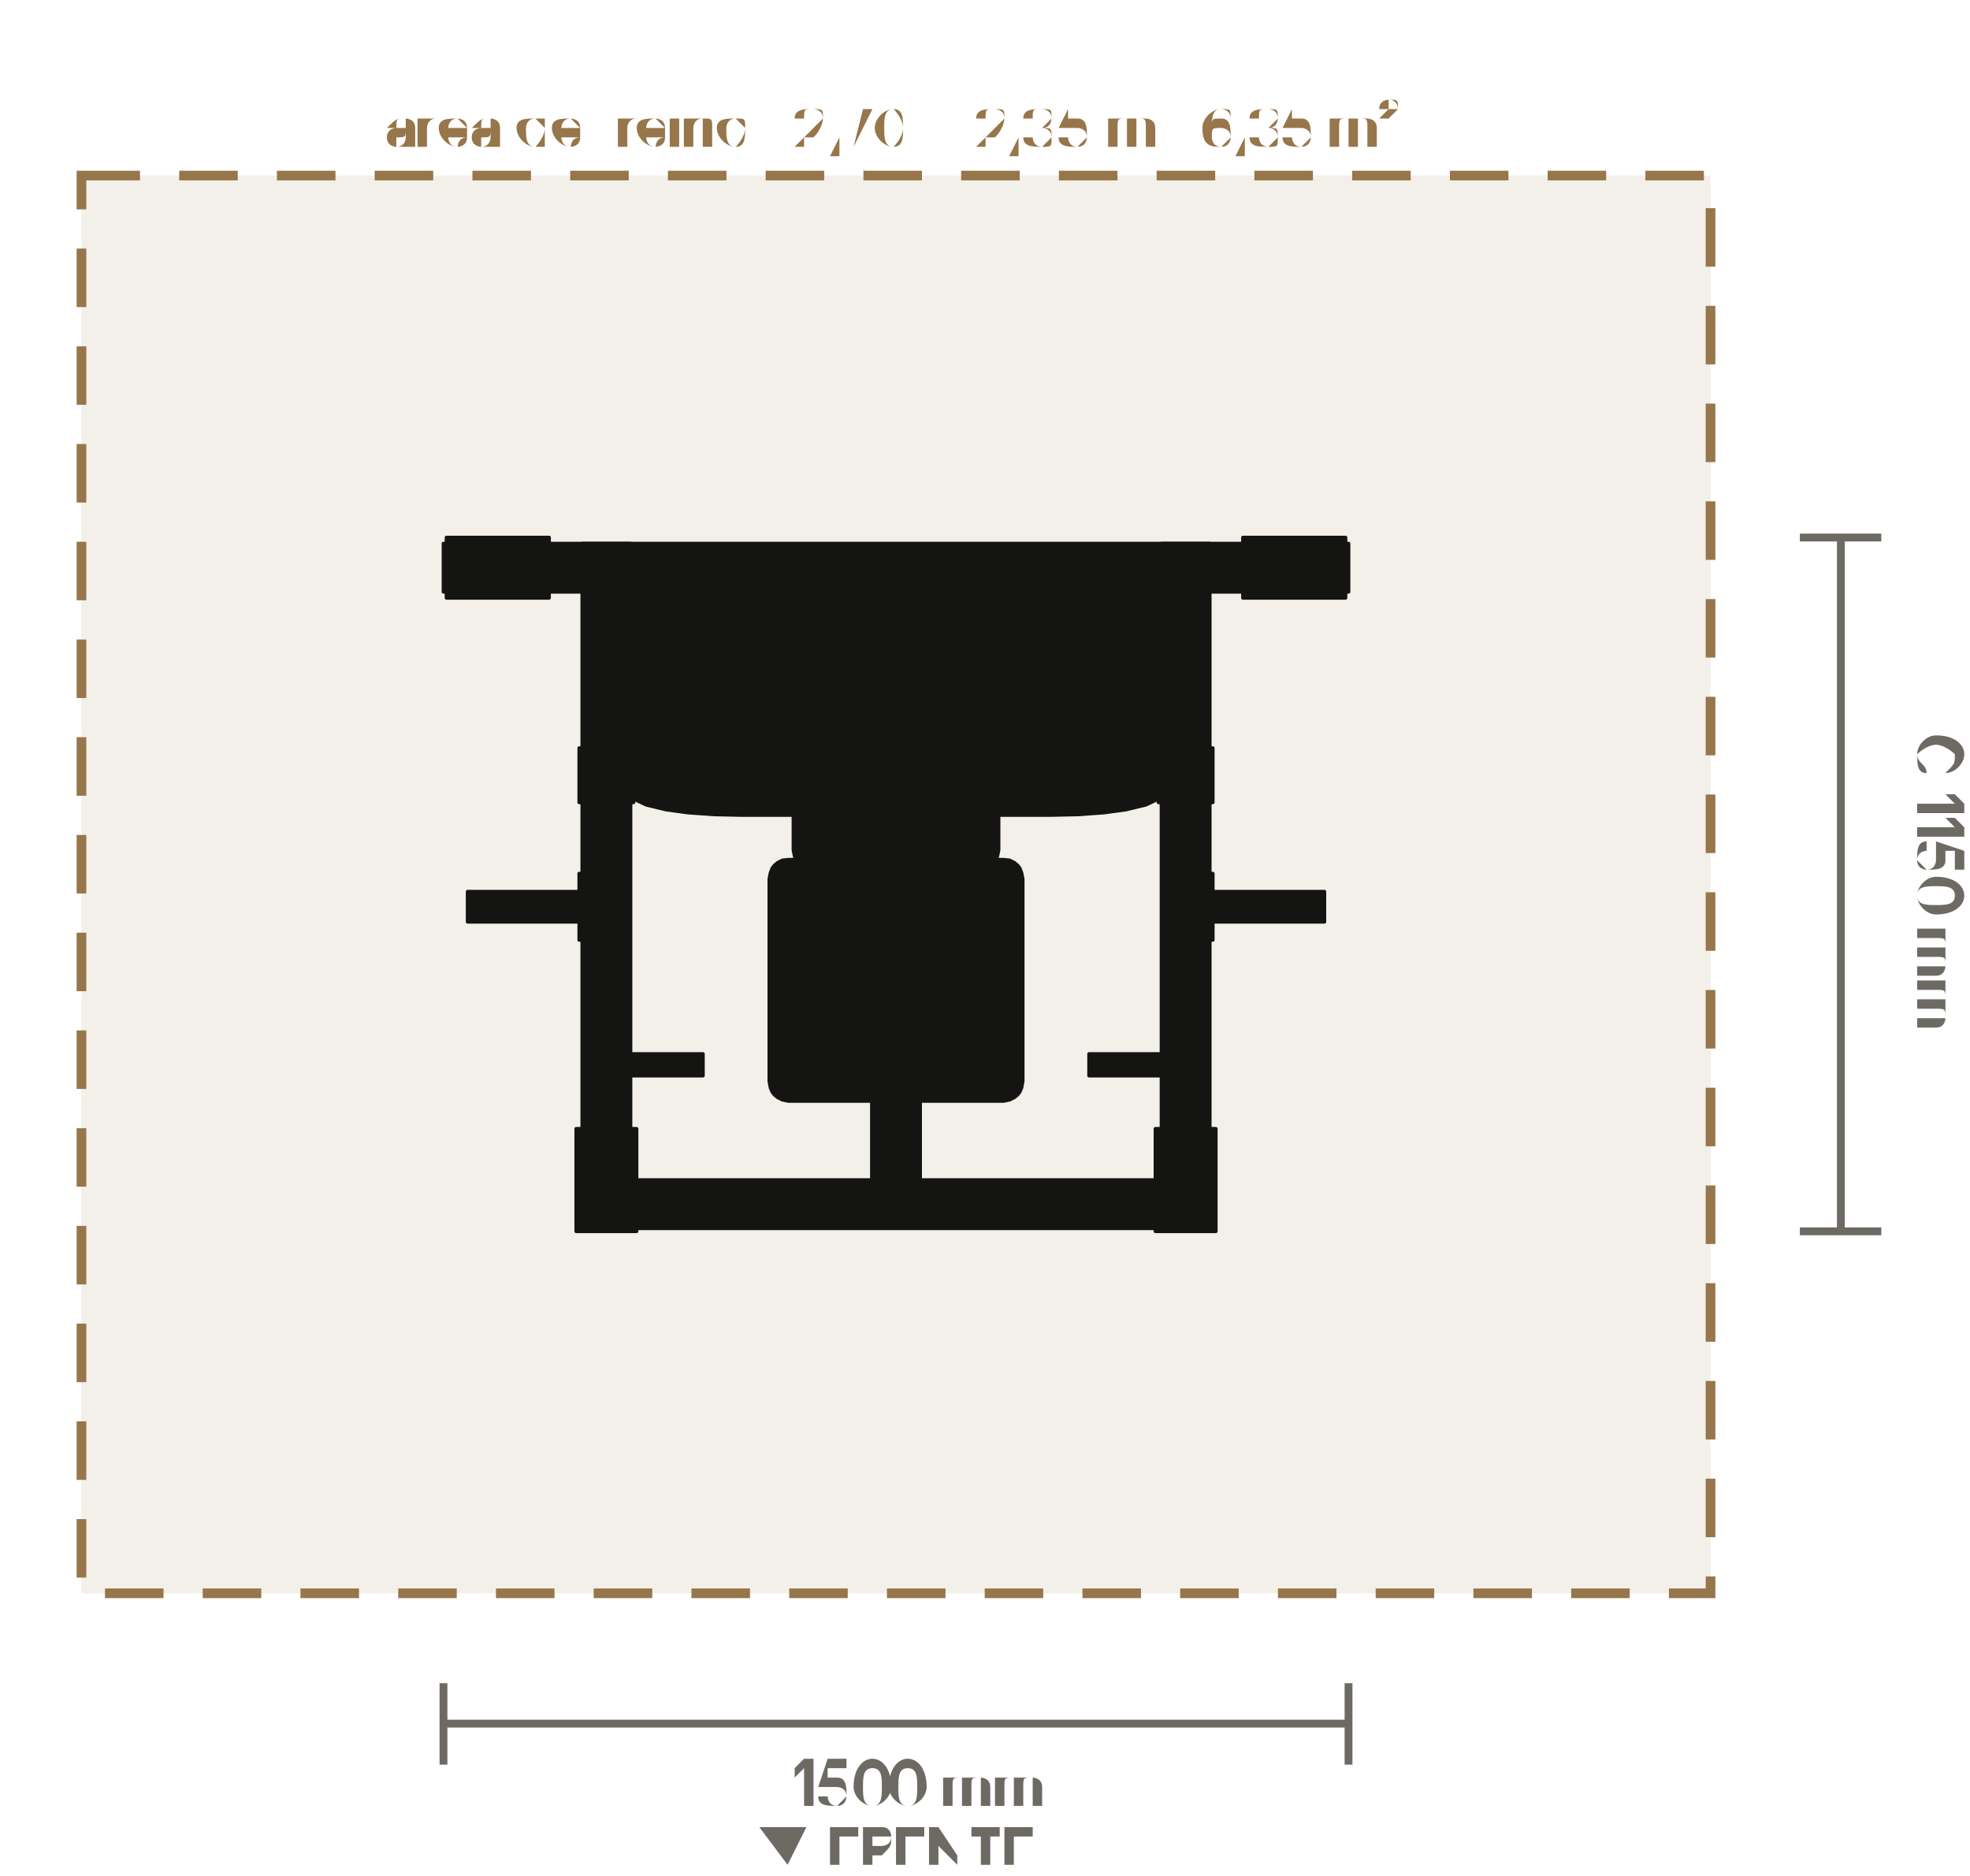
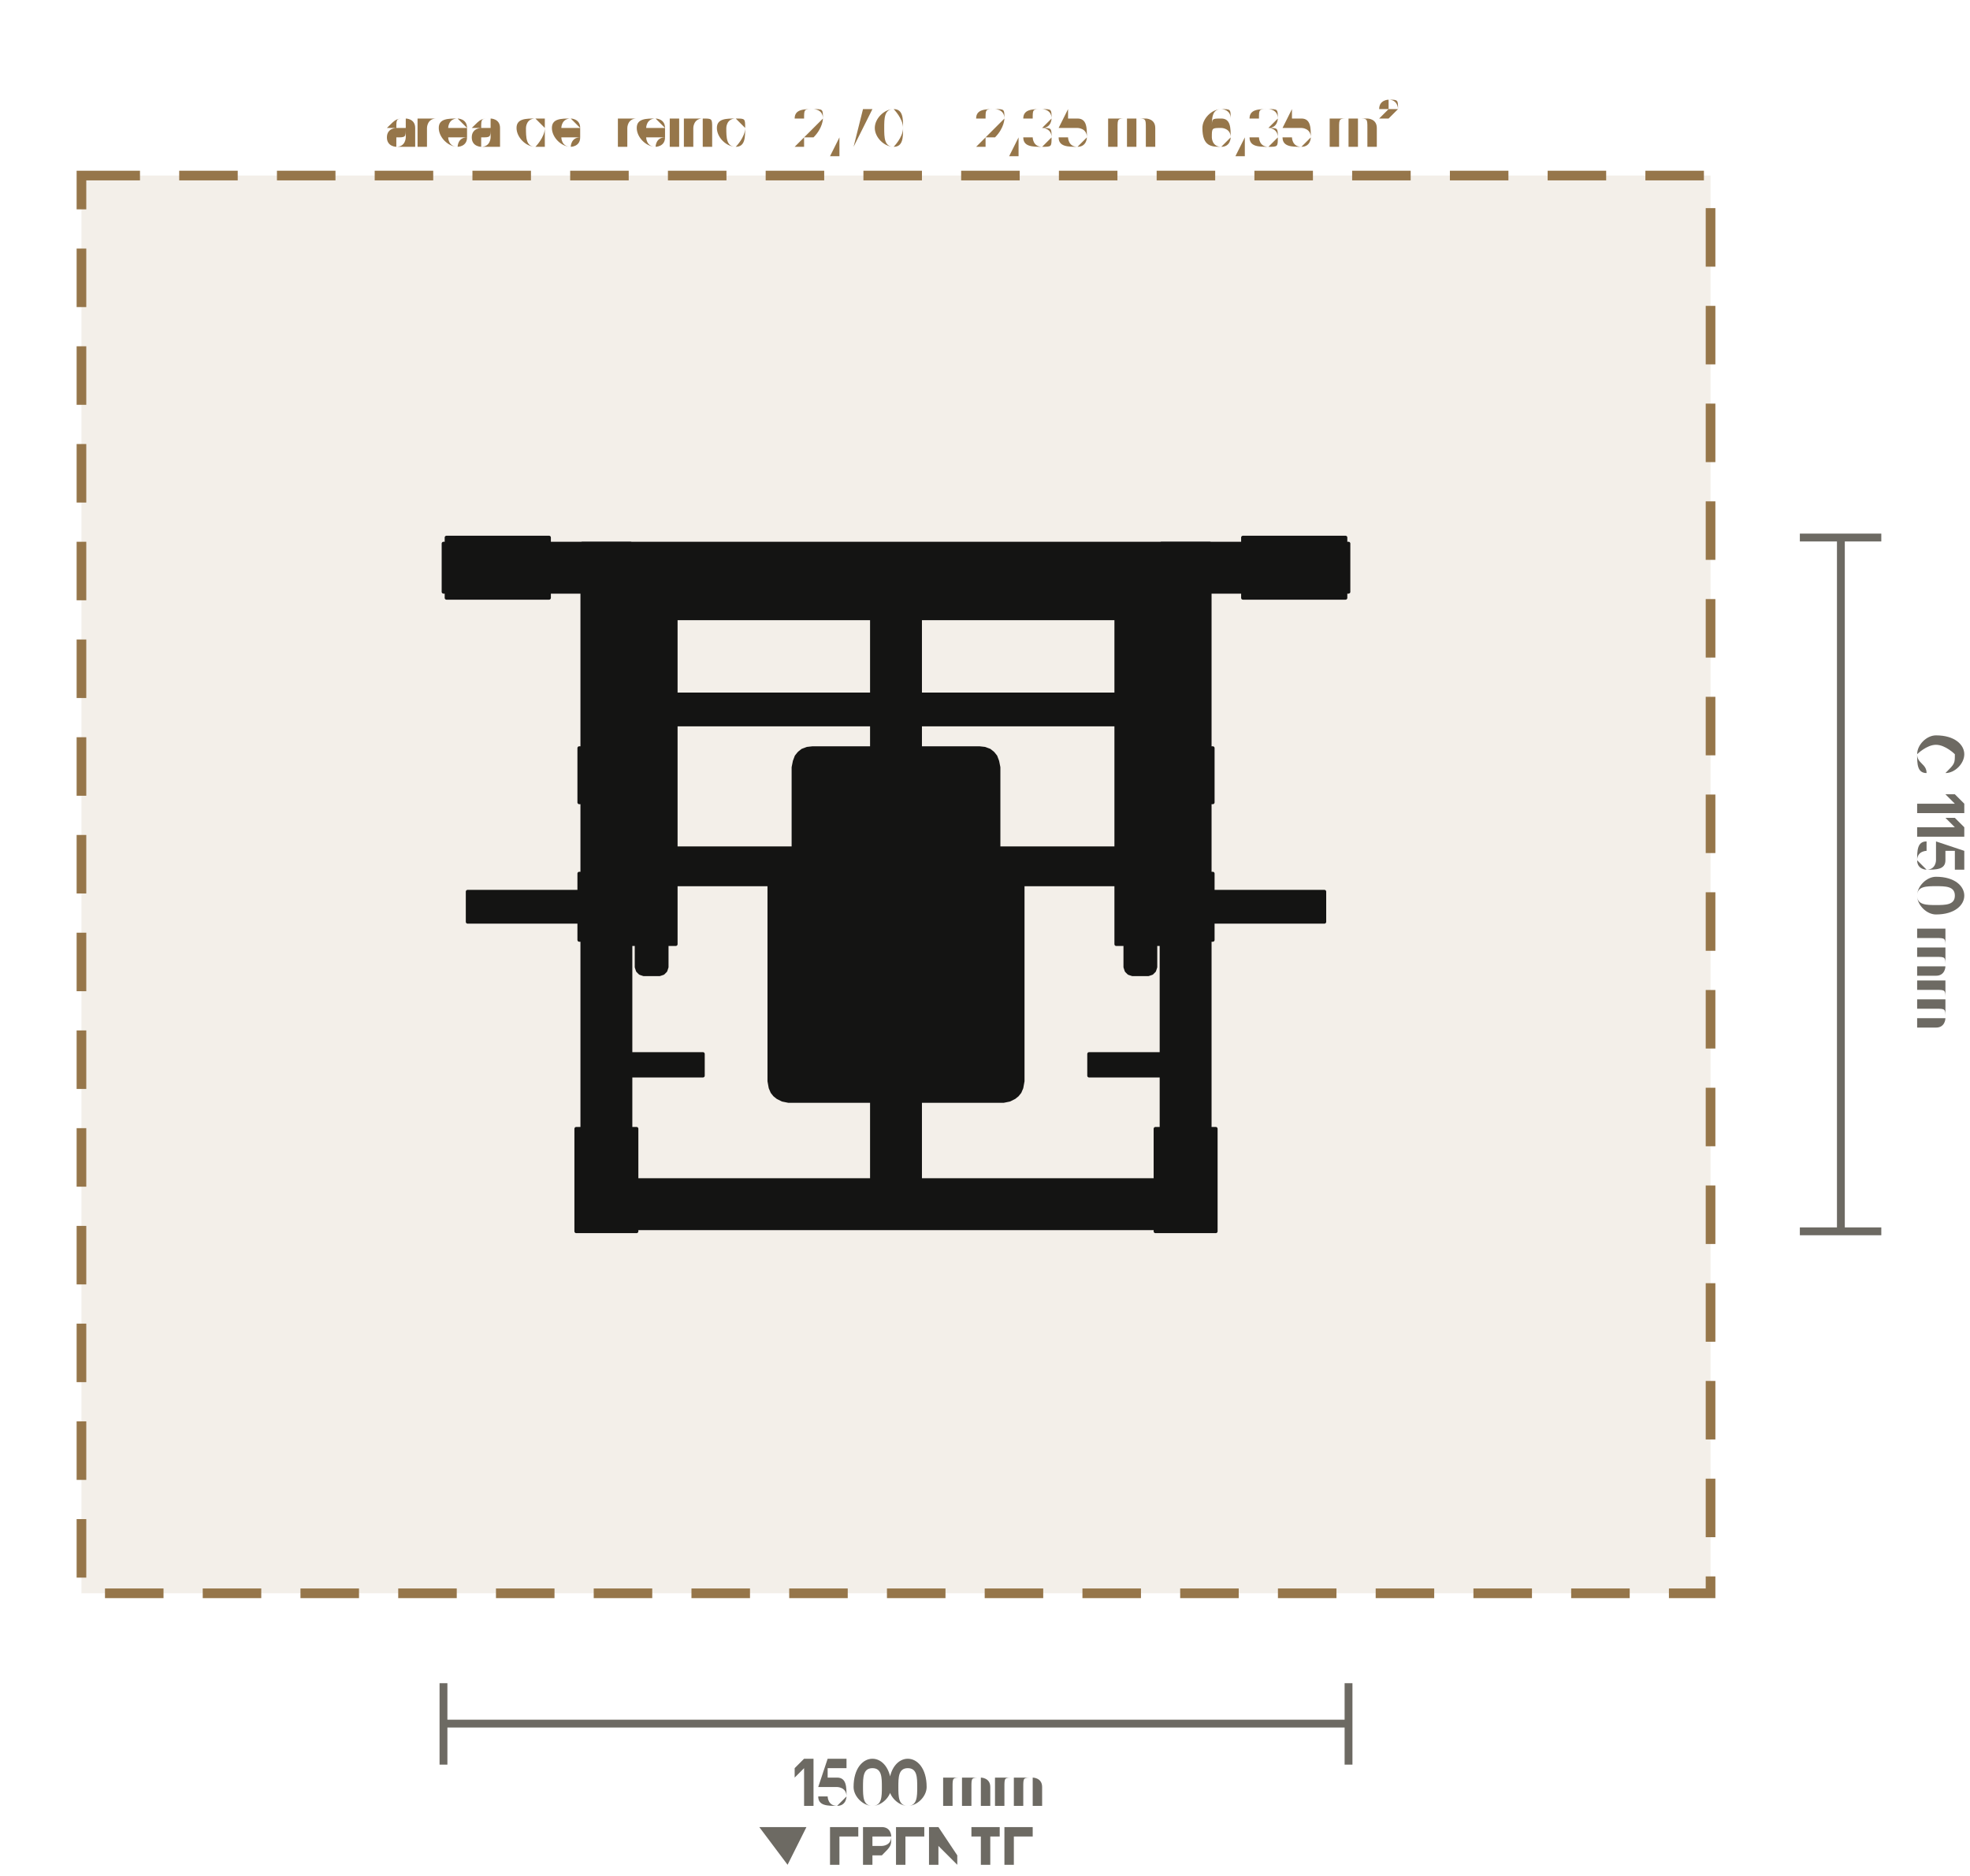
<svg xmlns="http://www.w3.org/2000/svg" viewBox="-1.485 -1.466 3.265 3.109" role="img" aria-label="Planta do Supino Vertical Aberto (LD-A014): 1500 × 1150 mm, com 60 cm de área de treino em volta" data-equipment="LD-A014" data-unit="m">
  <rect class="eq-zone" x="-1.35" y="-1.175" width="2.7" height="2.35" style="fill:#96764a;fill-opacity:.12;stroke:#96764a;stroke-width:0.016;stroke-dasharray:0.097 0.065" />
  <text class="eq-zone-label" x="0" y="-1.224" style="font-family:Barlow,Inter,Arial,sans-serif;font-size:0.092px;fill:#96764a;text-anchor:middle">área de treino · 2,70 × 2,35 m · 6,35 m²</text>
  <g class="eq-parts">
    <polygon class="eq-part" points="-0.52,-0.565 -0.44,-0.565 -0.44,0.57 -0.52,0.57" style="fill:#141413;stroke:#141413;stroke-width:0.006;stroke-linejoin:round" />
    <polygon class="eq-part" points="-0.745,-0.575 -0.575,-0.575 -0.575,-0.475 -0.745,-0.475" style="fill:#141413;stroke:#141413;stroke-width:0.006;stroke-linejoin:round" />
    <polygon class="eq-part" points="-0.53,0.405 -0.43,0.405 -0.43,0.575 -0.53,0.575" style="fill:#141413;stroke:#141413;stroke-width:0.006;stroke-linejoin:round" />
    <polygon class="eq-part" points="0.44,-0.565 0.52,-0.565 0.52,0.57 0.44,0.57" style="fill:#141413;stroke:#141413;stroke-width:0.006;stroke-linejoin:round" />
    <polygon class="eq-part" points="0.575,-0.575 0.745,-0.575 0.745,-0.475 0.575,-0.475" style="fill:#141413;stroke:#141413;stroke-width:0.006;stroke-linejoin:round" />
    <polygon class="eq-part" points="0.43,0.405 0.53,0.405 0.53,0.575 0.43,0.575" style="fill:#141413;stroke:#141413;stroke-width:0.006;stroke-linejoin:round" />
    <polygon class="eq-part" points="-0.75,-0.565 0.75,-0.565 0.75,-0.485 -0.75,-0.485" style="fill:#141413;stroke:#141413;stroke-width:0.006;stroke-linejoin:round" />
    <polygon class="eq-part" points="-0.48,0.49 0.48,0.49 0.48,0.57 -0.48,0.57" style="fill:#141413;stroke:#141413;stroke-width:0.006;stroke-linejoin:round" />
    <polygon class="eq-part" points="-0.04,-0.525 0.04,-0.525 0.04,0.53 -0.04,0.53" style="fill:#141413;stroke:#141413;stroke-width:0.006;stroke-linejoin:round" />
    <polygon class="eq-part" points="-0.035,0.136 -0.035,0.133 -0.033,0.13 -0.032,0.127 -0.029,0.125 -0.026,0.124 -0.023,0.124 0.023,0.124 0.026,0.124 0.029,0.125 0.032,0.127 0.033,0.13 0.035,0.133 0.035,0.136 0.035,0.182 0.035,0.185 0.033,0.188 0.032,0.19 0.029,0.192 0.026,0.193 0.023,0.194 -0.023,0.194 -0.026,0.193 -0.029,0.192 -0.032,0.19 -0.033,0.188 -0.035,0.185 -0.035,0.182" style="fill:#141413;stroke:#141413;stroke-width:0.006;stroke-linejoin:round" />
    <polygon class="eq-part" points="0.035,0.136 0.047,0.136 0.047,0.181 0.035,0.181" style="fill:#141413;stroke:#141413;stroke-width:0.006;stroke-linejoin:round" />
    <polygon class="eq-part" points="0.033,0.159 0.033,0.157 0.033,0.155 0.033,0.154 0.034,0.153 0.034,0.152 0.035,0.152 0.115,0.152 0.116,0.152 0.116,0.153 0.117,0.154 0.117,0.155 0.117,0.157 0.117,0.159 0.117,0.161 0.117,0.162 0.117,0.164 0.116,0.165 0.116,0.166 0.115,0.166 0.035,0.166 0.034,0.166 0.034,0.165 0.033,0.164 0.033,0.162 0.033,0.161" style="fill:#141413;stroke:#141413;stroke-width:0.006;stroke-linejoin:round" />
    <polygon class="eq-part" points="-0.21,-0.009 -0.208,-0.019 -0.205,-0.027 -0.201,-0.032 -0.196,-0.036 -0.188,-0.04 -0.178,-0.041 0.178,-0.041 0.188,-0.04 0.196,-0.036 0.201,-0.032 0.205,-0.027 0.208,-0.019 0.21,-0.009 0.21,0.326 0.208,0.337 0.205,0.344 0.201,0.349 0.196,0.353 0.188,0.357 0.178,0.359 -0.178,0.359 -0.188,0.357 -0.196,0.353 -0.201,0.349 -0.205,0.344 -0.208,0.337 -0.21,0.326" style="fill:#141413;stroke:#141413;stroke-width:0.006;stroke-linejoin:round" />
    <polygon class="eq-part" points="-0.17,-0.194 -0.168,-0.204 -0.165,-0.212 -0.161,-0.217 -0.16,-0.218 -0.155,-0.222 -0.147,-0.225 -0.138,-0.226 0.138,-0.226 0.147,-0.225 0.155,-0.222 0.16,-0.218 0.161,-0.217 0.165,-0.212 0.168,-0.204 0.17,-0.194 0.17,-0.057 0.168,-0.047 0.165,-0.039 0.161,-0.035 0.16,-0.034 0.155,-0.03 0.147,-0.026 0.138,-0.025 -0.138,-0.025 -0.147,-0.026 -0.155,-0.03 -0.16,-0.034 -0.161,-0.035 -0.165,-0.039 -0.168,-0.047 -0.17,-0.057" style="fill:#141413;stroke:#141413;stroke-width:0.006;stroke-linejoin:round" />
    <polygon class="eq-part" points="-0.03,-0.235 -0.028,-0.241 -0.024,-0.245 -0.018,-0.247 0.018,-0.247 0.024,-0.245 0.028,-0.241 0.03,-0.235 0.03,-0.103 0.028,-0.097 0.024,-0.093 0.018,-0.091 -0.018,-0.091 -0.024,-0.093 -0.028,-0.097 -0.03,-0.103" style="fill:#141413;stroke:#141413;stroke-width:0.006;stroke-linejoin:round" />
    <polygon class="eq-part" points="0.435,-0.226 0.525,-0.226 0.525,-0.136 0.435,-0.136" style="fill:#141413;stroke:#141413;stroke-width:0.006;stroke-linejoin:round" />
    <polygon class="eq-part" points="0.45,-0.192 0.452,-0.196 0.456,-0.199 0.462,-0.2 0.498,-0.2 0.504,-0.199 0.508,-0.196 0.51,-0.192 0.51,0.316 0.508,0.322 0.504,0.326 0.498,0.328 0.462,0.328 0.456,0.326 0.452,0.322 0.45,0.316" style="fill:#141413;stroke:#141413;stroke-width:0.006;stroke-linejoin:round" />
    <polygon class="eq-part" points="0.32,0.281 0.48,0.281 0.48,0.317 0.32,0.317" style="fill:#141413;stroke:#141413;stroke-width:0.006;stroke-linejoin:round" />
    <polygon class="eq-part" points="0.51,-0.018 0.525,-0.018 0.525,0.092 0.51,0.092" style="fill:#141413;stroke:#141413;stroke-width:0.006;stroke-linejoin:round" />
    <polygon class="eq-part" points="0.525,0.012 0.71,0.012 0.71,0.062 0.525,0.062" style="fill:#141413;stroke:#141413;stroke-width:0.006;stroke-linejoin:round" />
    <polygon class="eq-part" points="-0.525,-0.226 -0.435,-0.226 -0.435,-0.136 -0.525,-0.136" style="fill:#141413;stroke:#141413;stroke-width:0.006;stroke-linejoin:round" />
    <polygon class="eq-part" points="-0.51,-0.192 -0.508,-0.196 -0.504,-0.199 -0.498,-0.2 -0.462,-0.2 -0.456,-0.199 -0.452,-0.196 -0.45,-0.192 -0.45,0.316 -0.452,0.322 -0.456,0.326 -0.462,0.328 -0.498,0.328 -0.504,0.326 -0.508,0.322 -0.51,0.316" style="fill:#141413;stroke:#141413;stroke-width:0.006;stroke-linejoin:round" />
    <polygon class="eq-part" points="-0.48,0.281 -0.32,0.281 -0.32,0.317 -0.48,0.317" style="fill:#141413;stroke:#141413;stroke-width:0.006;stroke-linejoin:round" />
    <polygon class="eq-part" points="-0.525,-0.018 -0.51,-0.018 -0.51,0.092 -0.525,0.092" style="fill:#141413;stroke:#141413;stroke-width:0.006;stroke-linejoin:round" />
    <polygon class="eq-part" points="-0.71,0.012 -0.525,0.012 -0.525,0.062 -0.71,0.062" style="fill:#141413;stroke:#141413;stroke-width:0.006;stroke-linejoin:round" />
-     <polygon class="eq-part" points="-0.445,-0.509 -0.443,-0.515 -0.439,-0.519 -0.433,-0.521 0.433,-0.521 0.439,-0.519 0.443,-0.515 0.445,-0.509 0.445,-0.454 0.445,-0.16 0.443,-0.154 0.437,-0.145 0.433,-0.141 0.414,-0.132 0.385,-0.125 0.381,-0.124 0.344,-0.119 0.301,-0.116 0.255,-0.115 -0.255,-0.115 -0.301,-0.116 -0.344,-0.119 -0.381,-0.124 -0.385,-0.125 -0.414,-0.132 -0.433,-0.141 -0.437,-0.145 -0.443,-0.154 -0.445,-0.16 -0.445,-0.454" style="fill:#141413;stroke:#141413;stroke-width:0.006;stroke-linejoin:round" />
+     <polygon class="eq-part" points="0.38,-0.068 0.382,-0.074 0.386,-0.079 0.392,-0.08 0.418,-0.08 0.424,-0.079 0.428,-0.074 0.43,-0.068 0.43,0.137 0.428,0.143 0.424,0.147 0.418,0.149 0.392,0.149 0.386,0.147 0.382,0.143 0.38,0.137" style="fill:#141413;stroke:#141413;stroke-width:0.006;stroke-linejoin:round" />
+     <polygon class="eq-part" points="0.38,-0.552 0.382,-0.558 0.386,-0.562 0.392,-0.564 0.418,-0.564 0.424,-0.562 0.428,-0.558 0.43,-0.552 0.43,-0.252 0.428,-0.246 0.424,-0.242 0.418,-0.24 0.392,-0.24 0.386,-0.242 0.382,-0.246 0.38,-0.252" style="fill:#141413;stroke:#141413;stroke-width:0.006;stroke-linejoin:round" />
+     <polygon class="eq-part" points="0.38,-0.29 0.43,-0.29 0.43,-0.03 0.38,-0.03" style="fill:#141413;stroke:#141413;stroke-width:0.006;stroke-linejoin:round" />
+     <polygon class="eq-part" points="0.38,-0.34 0.43,-0.34 0.43,0.02 0.38,0.02" style="fill:#141413;stroke:#141413;stroke-width:0.006;stroke-linejoin:round" />
+     <polygon class="eq-part" points="0.365,-0.515 0.445,-0.515 0.445,0.099 0.365,0.099" style="fill:#141413;stroke:#141413;stroke-width:0.006;stroke-linejoin:round" />
+     <polygon class="eq-part" points="-0.43,-0.068 -0.428,-0.074 -0.424,-0.079 -0.418,-0.08 -0.392,-0.08 -0.386,-0.079 -0.382,-0.074 -0.38,-0.068 -0.38,0.137 -0.382,0.143 -0.386,0.147 -0.392,0.149 -0.418,0.149 -0.424,0.147 -0.428,0.143 -0.43,0.137" style="fill:#141413;stroke:#141413;stroke-width:0.006;stroke-linejoin:round" />
+     <polygon class="eq-part" points="-0.43,-0.552 -0.428,-0.558 -0.424,-0.562 -0.418,-0.564 -0.392,-0.564 -0.386,-0.562 -0.382,-0.558 -0.38,-0.552 -0.38,-0.252 -0.382,-0.246 -0.386,-0.242 -0.392,-0.24 -0.418,-0.24 -0.424,-0.242 -0.428,-0.246 -0.43,-0.252" style="fill:#141413;stroke:#141413;stroke-width:0.006;stroke-linejoin:round" />
+     <polygon class="eq-part" points="-0.43,-0.29 -0.38,-0.29 -0.38,-0.03 -0.43,-0.03" style="fill:#141413;stroke:#141413;stroke-width:0.006;stroke-linejoin:round" />
+     <polygon class="eq-part" points="-0.43,-0.34 -0.38,-0.34 -0.38,0.02 -0.43,0.02" style="fill:#141413;stroke:#141413;stroke-width:0.006;stroke-linejoin:round" />
+     <polygon class="eq-part" points="-0.445,-0.515 -0.365,-0.515 -0.365,0.099 -0.445,0.099" style="fill:#141413;stroke:#141413;stroke-width:0.006;stroke-linejoin:round" />
+     <polygon class="eq-part" points="-0.405,-0.06 0.405,-0.06 0.405,-0 -0.405,-0" style="fill:#141413;stroke:#141413;stroke-width:0.006;stroke-linejoin:round" />
+     <polygon class="eq-part" points="-0.405,-0.315 0.405,-0.315 0.405,-0.265 -0.405,-0.265" style="fill:#141413;stroke:#141413;stroke-width:0.006;stroke-linejoin:round" />
    <polygon class="eq-part" points="0.405,-0.204 0.45,-0.204 0.45,-0.159 0.405,-0.159" style="fill:#141413;stroke:#141413;stroke-width:0.006;stroke-linejoin:round" />
    <polygon class="eq-part" points="-0.45,-0.204 -0.405,-0.204 -0.405,-0.159 -0.45,-0.159" style="fill:#141413;stroke:#141413;stroke-width:0.006;stroke-linejoin:round" />
    <polygon class="eq-part" points="-0.48,-0.521 0.48,-0.521 0.48,-0.441 -0.48,-0.441" style="fill:#141413;stroke:#141413;stroke-width:0.006;stroke-linejoin:round" />
+     <polygon class="eq-part" points="0.445,-0.561 0.457,-0.561 0.457,-0.401 0.445,-0.401" style="fill:#141413;stroke:#141413;stroke-width:0.006;stroke-linejoin:round" />
+     <polygon class="eq-part" points="0.457,-0.542 0.465,-0.542 0.465,-0.52 0.457,-0.52" style="fill:#141413;stroke:#141413;stroke-width:0.006;stroke-linejoin:round" />
+     <polygon class="eq-part" points="0.457,-0.442 0.465,-0.442 0.465,-0.42 0.457,-0.42" style="fill:#141413;stroke:#141413;stroke-width:0.006;stroke-linejoin:round" />
+     <polygon class="eq-part" points="-0.457,-0.561 -0.445,-0.561 -0.445,-0.401 -0.457,-0.401" style="fill:#141413;stroke:#141413;stroke-width:0.006;stroke-linejoin:round" />
+     <polygon class="eq-part" points="-0.465,-0.542 -0.457,-0.542 -0.457,-0.52 -0.465,-0.52" style="fill:#141413;stroke:#141413;stroke-width:0.006;stroke-linejoin:round" />
+     <polygon class="eq-part" points="-0.465,-0.442 -0.457,-0.442 -0.457,-0.42 -0.465,-0.42" style="fill:#141413;stroke:#141413;stroke-width:0.006;stroke-linejoin:round" />
  </g>
  <line class="eq-dim" x1="-0.75" y1="1.391" x2="0.75" y2="1.391" style="stroke:#6d6a63;stroke-width:0.013" />
  <line class="eq-dim" x1="-0.75" y1="1.324" x2="-0.75" y2="1.459" style="stroke:#6d6a63;stroke-width:0.013" />
  <line class="eq-dim" x1="0.75" y1="1.324" x2="0.75" y2="1.459" style="stroke:#6d6a63;stroke-width:0.013" />
  <text class="eq-text" x="0" y="1.527" style="font-family:Barlow,Inter,Arial,sans-serif;font-size:0.097px;fill:#6d6a63;text-anchor:middle">L 1500 mm</text>
  <line class="eq-dim" x1="1.566" y1="-0.575" x2="1.566" y2="0.575" style="stroke:#6d6a63;stroke-width:0.013" />
  <line class="eq-dim" x1="1.498" y1="-0.575" x2="1.633" y2="-0.575" style="stroke:#6d6a63;stroke-width:0.013" />
  <line class="eq-dim" x1="1.498" y1="0.575" x2="1.633" y2="0.575" style="stroke:#6d6a63;stroke-width:0.013" />
  <text class="eq-text" x="1.692" y="0" transform="rotate(90 1.6924 0)" style="font-family:Barlow,Inter,Arial,sans-serif;font-size:0.097px;fill:#6d6a63;text-anchor:middle">C 1150 mm</text>
  <text class="eq-text" x="0" y="1.624" style="font-family:Barlow,Inter,Arial,sans-serif;font-size:0.097px;fill:#6d6a63;text-anchor:middle;font-size:0.078px;letter-spacing:.1em">▼ FRENTE</text>
</svg>
